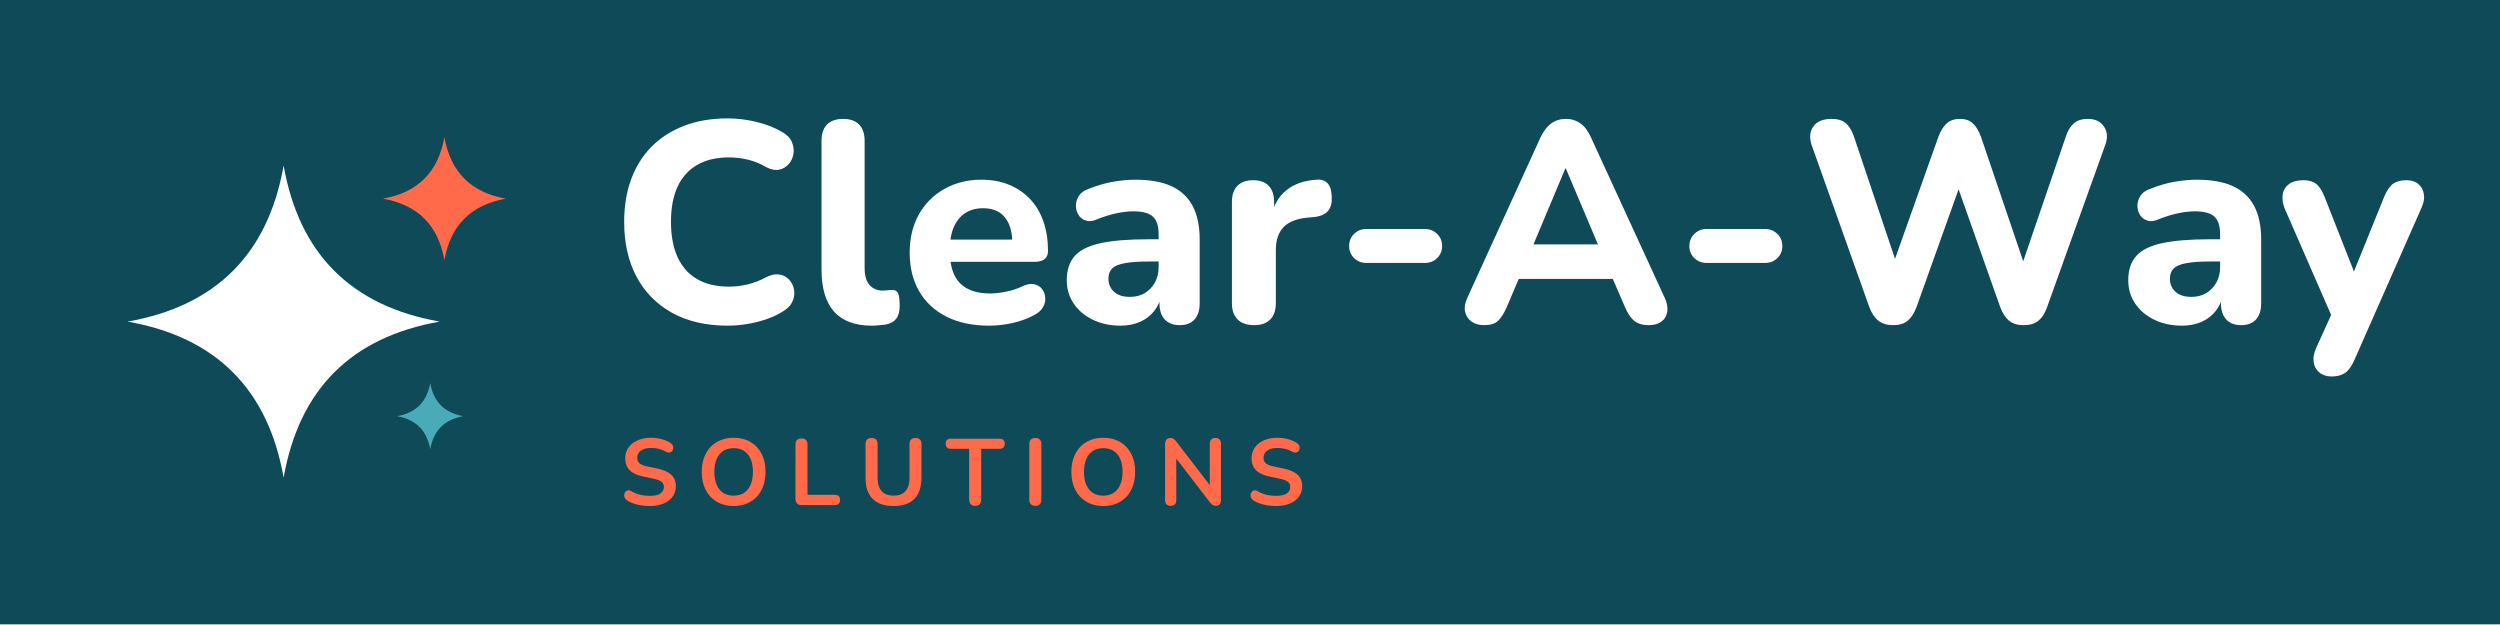
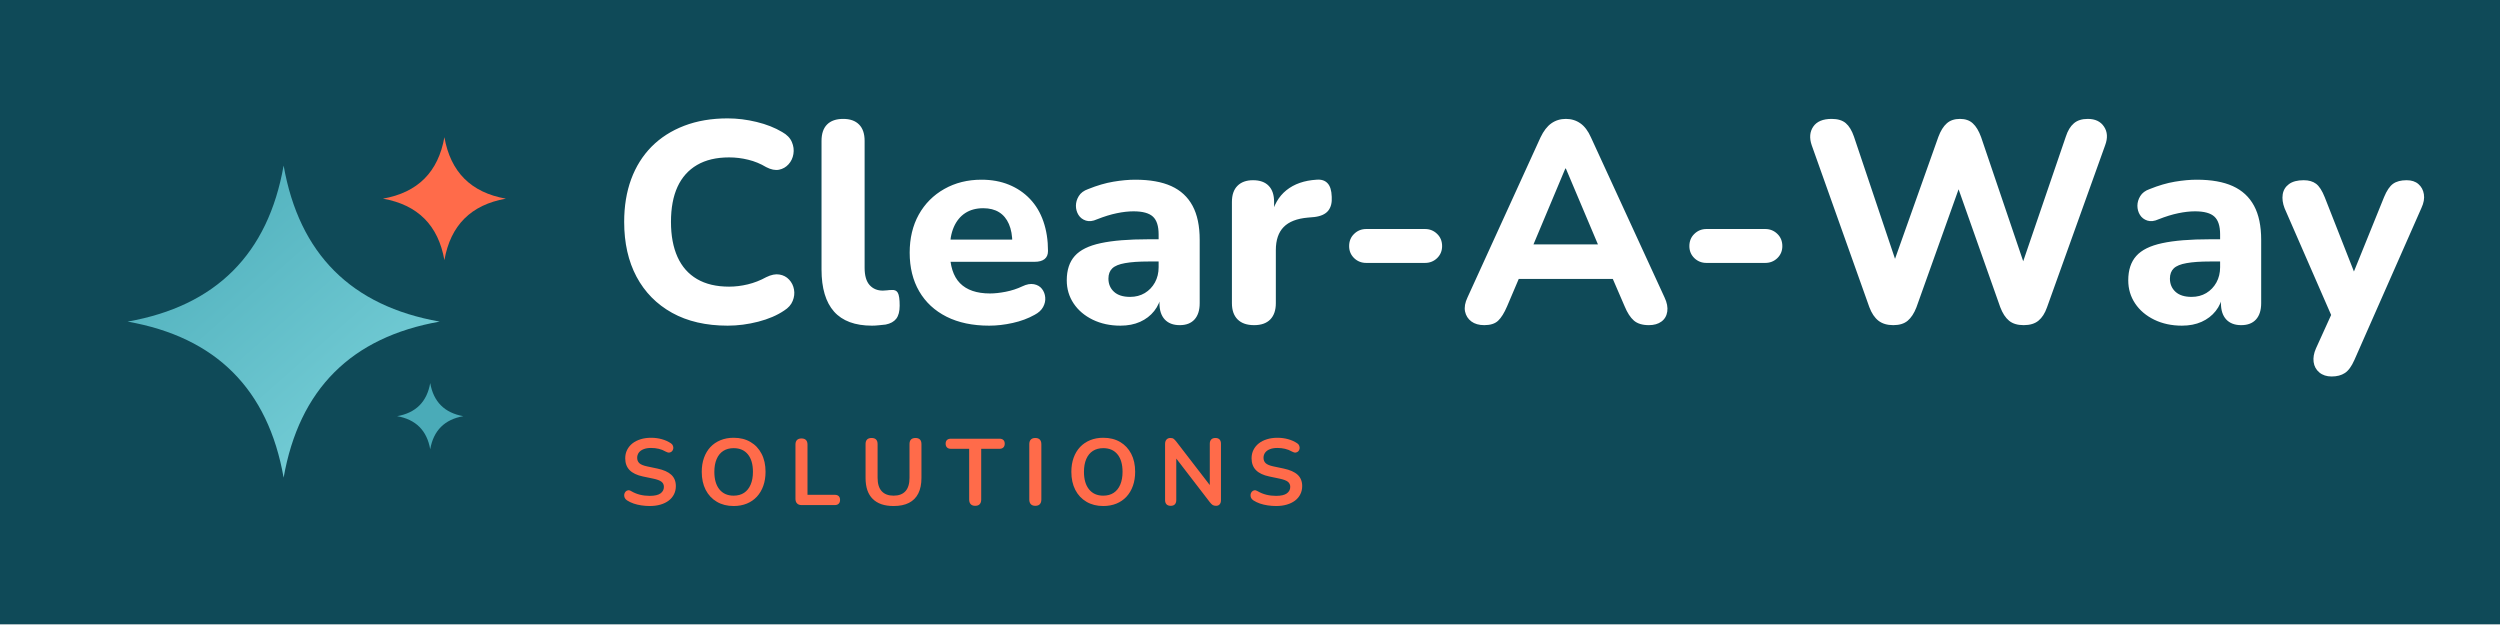
<svg xmlns="http://www.w3.org/2000/svg" viewBox="-26.5 -113.1 876.6 218.9" width="877" height="219">
  <defs>
    <linearGradient id="t" x1="14" y1="18" x2="74" y2="86" gradientUnits="userSpaceOnUse">
-       <stop offset="0" stop-color="#0f4a58" />
-       <stop offset="1" stop-color="#4aabb8" />
+       <stop offset="0" stop-color="#4aabb8" />
+       <stop offset="1" stop-color="#7dd4dc" />
    </linearGradient>
    <linearGradient id="c" x1="66" y1="14" x2="90" y2="40" gradientUnits="userSpaceOnUse">
      <stop offset="0" stop-color="#FF9A6B" />
      <stop offset="1" stop-color="#F0502E" />
    </linearGradient>
  </defs>
  <rect x="-26.5" y="-113.1" width="876.6" height="218.9" fill="#0f4a58" />
  <g transform="translate(0,-86.55) scale(1.658)">
-     <path d="M44.00 19.00 Q48.95 47.05 77.00 52.00 Q48.95 56.95 44.00 85.00 Q39.05 56.95 11.00 52.00 Q39.05 47.05 44.00 19.00 Z" fill="#FFFFFF" />
+     <path d="M44.00 19.00 Q48.95 47.05 77.00 52.00 Q48.95 56.95 44.00 85.00 Q39.05 56.95 11.00 52.00 Q39.05 47.05 44.00 19.00 Z" fill="url(#t)" />
    <path d="M78.00 13.00 Q79.95 24.05 91.00 26.00 Q79.95 27.95 78.00 39.00 Q76.05 27.95 65.00 26.00 Q76.05 24.05 78.00 13.00 Z" fill="#FF6B4A" />
    <path d="M75.00 65.00 Q76.05 70.95 82.00 72.00 Q76.05 73.05 75.00 79.00 Q73.95 73.05 68.00 72.00 Q73.95 70.95 75.00 65.00 Z" fill="#4aabb8" />
  </g>
  <g transform="translate(187.36,0)">
    <g>
      <path d="M41.30 1.09 Q29.91 1.09 21.80 -3.41 Q13.70 -7.91 9.34 -16.05 Q5.00 -24.20 5.00 -35.30 Q5.00 -43.59 7.45 -50.25 Q9.91 -56.91 14.59 -61.66 Q19.30 -66.41 26.05 -69.00 Q32.80 -71.59 41.30 -71.59 Q46.30 -71.59 51.44 -70.34 Q56.59 -69.09 60.41 -66.80 Q62.91 -65.41 63.80 -63.30 Q64.70 -61.20 64.34 -59.09 Q64.00 -57.00 62.64 -55.50 Q61.30 -54.00 59.30 -53.59 Q57.30 -53.20 54.80 -54.50 Q51.80 -56.30 48.50 -57.09 Q45.20 -57.91 41.80 -57.91 Q35.09 -57.91 30.55 -55.25 Q26.00 -52.59 23.70 -47.59 Q21.41 -42.59 21.41 -35.30 Q21.41 -28.09 23.70 -23.00 Q26.00 -17.91 30.55 -15.25 Q35.09 -12.59 41.80 -12.59 Q45.00 -12.59 48.34 -13.39 Q51.70 -14.20 54.80 -15.91 Q57.41 -17.20 59.45 -16.84 Q61.50 -16.50 62.84 -15.05 Q64.20 -13.59 64.55 -11.59 Q64.91 -9.59 64.09 -7.59 Q63.30 -5.59 61.09 -4.20 Q57.41 -1.70 52.00 -0.30 Q46.59 1.09 41.30 1.09 Z M91.90 1.09 Q82.99 1.09 78.59 -3.84 Q74.20 -8.80 74.20 -18.59 L74.20 -63.70 Q74.20 -67.50 76.15 -69.45 Q78.10 -71.41 81.81 -71.41 Q85.40 -71.41 87.35 -69.45 Q89.31 -67.50 89.31 -63.70 L89.31 -19.20 Q89.31 -15.09 91.06 -13.14 Q92.81 -11.20 95.70 -11.20 Q96.49 -11.20 97.20 -11.30 Q97.90 -11.41 98.70 -11.41 Q100.31 -11.59 100.95 -10.44 Q101.60 -9.30 101.60 -5.91 Q101.60 -2.91 100.40 -1.34 Q99.20 0.20 96.70 0.70 Q95.70 0.80 94.40 0.94 Q93.10 1.09 91.90 1.09 Z M133.00 1.09 Q124.29 1.09 118.04 -2.05 Q111.79 -5.20 108.45 -10.95 Q105.11 -16.70 105.11 -24.50 Q105.11 -32.09 108.29 -37.84 Q111.50 -43.59 117.25 -46.84 Q123.00 -50.09 130.29 -50.09 Q135.61 -50.09 139.90 -48.34 Q144.20 -46.59 147.29 -43.34 Q150.40 -40.09 152.00 -35.44 Q153.61 -30.80 153.61 -25.09 Q153.61 -23.20 152.40 -22.25 Q151.20 -21.30 148.90 -21.30 L117.50 -21.30 L117.50 -29.09 L142.70 -29.09 L141.11 -27.70 Q141.11 -31.80 139.90 -34.55 Q138.70 -37.30 136.45 -38.69 Q134.20 -40.09 130.90 -40.09 Q127.20 -40.09 124.59 -38.39 Q122.00 -36.70 120.59 -33.50 Q119.20 -30.30 119.20 -25.80 L119.20 -25.00 Q119.20 -17.41 122.75 -13.80 Q126.29 -10.20 133.29 -10.20 Q135.70 -10.20 138.79 -10.80 Q141.90 -11.41 144.61 -12.70 Q146.90 -13.80 148.70 -13.44 Q150.50 -13.09 151.50 -11.80 Q152.50 -10.50 152.64 -8.80 Q152.79 -7.09 151.89 -5.44 Q151.00 -3.80 148.90 -2.70 Q145.50 -0.80 141.25 0.14 Q137.00 1.09 133.00 1.09 Z M179.01 1.09 Q173.60 1.09 169.30 -1.00 Q165.01 -3.09 162.60 -6.69 Q160.19 -10.30 160.19 -14.80 Q160.19 -20.20 162.99 -23.34 Q165.80 -26.50 172.10 -27.84 Q178.40 -29.20 188.80 -29.20 L194.10 -29.20 L194.10 -21.41 L188.90 -21.41 Q183.80 -21.41 180.65 -20.84 Q177.51 -20.30 176.15 -19.00 Q174.80 -17.70 174.80 -15.41 Q174.80 -12.59 176.74 -10.80 Q178.69 -9.00 182.40 -9.00 Q185.30 -9.00 187.55 -10.34 Q189.80 -11.70 191.10 -14.05 Q192.40 -16.41 192.40 -19.41 L192.40 -30.91 Q192.40 -35.30 190.40 -37.14 Q188.40 -39.00 183.60 -39.00 Q180.90 -39.00 177.74 -38.34 Q174.60 -37.70 170.80 -36.20 Q168.60 -35.20 166.90 -35.75 Q165.19 -36.30 164.29 -37.75 Q163.40 -39.20 163.40 -40.95 Q163.40 -42.70 164.40 -44.34 Q165.40 -46.00 167.69 -46.80 Q172.40 -48.70 176.54 -49.39 Q180.69 -50.09 184.19 -50.09 Q191.90 -50.09 196.85 -47.84 Q201.80 -45.59 204.30 -40.94 Q206.80 -36.30 206.80 -29.00 L206.80 -6.80 Q206.80 -3.09 204.99 -1.09 Q203.19 0.91 199.80 0.91 Q196.40 0.91 194.54 -1.09 Q192.69 -3.09 192.69 -6.80 L192.69 -10.50 L193.40 -9.91 Q192.80 -6.50 190.85 -4.05 Q188.90 -1.59 185.90 -0.25 Q182.90 1.09 179.01 1.09 Z M225.89 0.91 Q222.10 0.91 220.10 -1.09 Q218.10 -3.09 218.10 -6.80 L218.10 -42.30 Q218.10 -46.00 220.05 -47.95 Q222.00 -49.91 225.50 -49.91 Q229.10 -49.91 230.99 -47.95 Q232.89 -46.00 232.89 -42.30 L232.89 -37.09 L231.89 -37.09 Q233.10 -43.09 237.19 -46.39 Q241.30 -49.70 247.80 -50.09 Q250.30 -50.30 251.64 -48.84 Q253.00 -47.41 253.10 -44.09 Q253.30 -41.00 251.85 -39.20 Q250.39 -37.41 247.00 -37.00 L244.71 -36.80 Q239.00 -36.30 236.25 -33.50 Q233.50 -30.70 233.50 -25.41 L233.50 -6.80 Q233.50 -3.09 231.55 -1.09 Q229.60 0.91 225.89 0.91 Z M265.20 -20.91 Q262.70 -20.91 260.95 -22.59 Q259.20 -24.30 259.20 -26.80 Q259.20 -29.41 260.95 -31.09 Q262.70 -32.80 265.20 -32.80 L285.80 -32.80 Q288.30 -32.80 290.05 -31.09 Q291.80 -29.41 291.80 -26.80 Q291.80 -24.30 290.05 -22.59 Q288.30 -20.91 285.80 -20.91 L265.20 -20.91 Z M306.59 0.91 Q303.80 0.91 302.05 -0.39 Q300.30 -1.70 299.84 -3.89 Q299.41 -6.09 300.70 -8.80 L326.30 -64.91 Q327.91 -68.30 330.09 -69.84 Q332.30 -71.41 335.20 -71.41 Q338.09 -71.41 340.30 -69.84 Q342.50 -68.30 344.00 -64.91 L369.80 -8.80 Q371.09 -6.09 370.75 -3.84 Q370.41 -1.59 368.70 -0.34 Q367.00 0.91 364.30 0.91 Q360.91 0.91 359.05 -0.69 Q357.20 -2.30 355.80 -5.70 L349.80 -19.59 L356.00 -15.30 L314.30 -15.30 L320.50 -19.59 L314.59 -5.70 Q313.09 -2.20 311.44 -0.64 Q309.80 0.91 306.59 0.91 Z M335.00 -54.00 L322.20 -23.50 L319.50 -27.41 L350.80 -27.41 L348.09 -23.50 L335.20 -54.00 L335.00 -54.00 Z M384.50 -20.91 Q382.00 -20.91 380.25 -22.59 Q378.50 -24.30 378.50 -26.80 Q378.50 -29.41 380.25 -31.09 Q382.00 -32.80 384.50 -32.80 L405.10 -32.80 Q407.60 -32.80 409.35 -31.09 Q411.10 -29.41 411.10 -26.80 Q411.10 -24.30 409.35 -22.59 Q407.60 -20.91 405.10 -20.91 L384.50 -20.91 Z M450.00 0.91 Q446.80 0.91 444.80 -0.64 Q442.80 -2.20 441.60 -5.41 L421.39 -62.20 Q420.10 -66.00 421.94 -68.70 Q423.80 -71.41 428.39 -71.41 Q431.60 -71.41 433.35 -69.91 Q435.10 -68.41 436.21 -65.20 L452.71 -16.09 L448.39 -16.09 L465.80 -65.09 Q467.00 -68.30 468.75 -69.84 Q470.50 -71.41 473.39 -71.41 Q476.21 -71.41 477.89 -69.84 Q479.60 -68.30 480.80 -65.00 L497.39 -16.09 L493.71 -16.09 L510.50 -65.20 Q511.50 -68.30 513.30 -69.84 Q515.10 -71.41 518.21 -71.41 Q522.10 -71.41 523.89 -68.70 Q525.71 -66.00 524.30 -62.20 L503.89 -5.30 Q502.80 -2.20 500.89 -0.64 Q499.00 0.91 495.71 0.91 Q492.50 0.91 490.60 -0.64 Q488.71 -2.20 487.50 -5.41 L471.71 -50.09 L474.10 -50.09 L458.10 -5.30 Q456.89 -2.20 455.05 -0.64 Q453.21 0.91 450.00 0.91 Z M551.21 1.09 Q545.80 1.09 541.50 -1.00 Q537.21 -3.09 534.80 -6.69 Q532.39 -10.30 532.39 -14.80 Q532.39 -20.20 535.19 -23.34 Q538.00 -26.50 544.30 -27.84 Q550.60 -29.20 561.00 -29.20 L566.30 -29.20 L566.30 -21.41 L561.10 -21.41 Q556.00 -21.41 552.85 -20.84 Q549.71 -20.30 548.35 -19.00 Q547.00 -17.70 547.00 -15.41 Q547.00 -12.59 548.94 -10.80 Q550.89 -9.00 554.60 -9.00 Q557.50 -9.00 559.75 -10.34 Q562.00 -11.70 563.30 -14.05 Q564.60 -16.41 564.60 -19.41 L564.60 -30.91 Q564.60 -35.30 562.60 -37.14 Q560.60 -39.00 555.80 -39.00 Q553.10 -39.00 549.94 -38.34 Q546.80 -37.70 543.00 -36.20 Q540.80 -35.20 539.10 -35.75 Q537.39 -36.30 536.49 -37.75 Q535.60 -39.20 535.60 -40.95 Q535.60 -42.70 536.60 -44.34 Q537.60 -46.00 539.89 -46.80 Q544.60 -48.70 548.74 -49.39 Q552.89 -50.09 556.39 -50.09 Q564.10 -50.09 569.05 -47.84 Q574.00 -45.59 576.50 -40.94 Q579.00 -36.30 579.00 -29.00 L579.00 -6.80 Q579.00 -3.09 577.19 -1.09 Q575.39 0.91 572.00 0.91 Q568.60 0.91 566.74 -1.09 Q564.89 -3.09 564.89 -6.80 L564.89 -10.50 L565.60 -9.91 Q565.00 -6.50 563.05 -4.05 Q561.10 -1.59 558.10 -0.25 Q555.10 1.09 551.21 1.09 Z M603.70 18.91 Q601.09 18.91 599.39 17.50 Q597.70 16.09 597.39 13.84 Q597.09 11.59 598.20 9.09 L604.91 -5.70 L604.91 0.50 L587.20 -40.09 Q586.20 -42.70 586.55 -44.95 Q586.91 -47.20 588.75 -48.55 Q590.59 -49.91 593.91 -49.91 Q596.59 -49.91 598.25 -48.66 Q599.91 -47.41 601.30 -43.91 L613.09 -13.91 L609.91 -13.91 L622.09 -44.00 Q623.50 -47.41 625.25 -48.66 Q627.00 -49.91 630.00 -49.91 Q632.59 -49.91 634.14 -48.55 Q635.70 -47.20 636.05 -45.00 Q636.41 -42.80 635.20 -40.20 L611.70 13.09 Q610.20 16.50 608.34 17.70 Q606.50 18.91 603.70 18.91 Z" fill="#FFFFFF" />
      <g transform="translate(3.39,64)">
        <g fill="#FF6B4A">
          <path d="M10.56 0.33 Q9.11 0.33 7.65 0.11 Q6.20 -0.10 4.91 -0.54 Q3.63 -0.99 2.61 -1.65 Q2.01 -2.05 1.78 -2.60 Q1.55 -3.17 1.63 -3.71 Q1.72 -4.26 2.06 -4.67 Q2.41 -5.08 2.93 -5.18 Q3.47 -5.28 4.09 -4.88 Q5.54 -4.03 7.16 -3.63 Q8.78 -3.23 10.56 -3.23 Q13.17 -3.23 14.36 -4.10 Q15.54 -4.98 15.54 -6.37 Q15.54 -7.52 14.70 -8.18 Q13.86 -8.84 11.81 -9.27 L8.18 -10.03 Q5.05 -10.69 3.51 -12.26 Q1.98 -13.83 1.98 -16.40 Q1.98 -18.02 2.64 -19.34 Q3.30 -20.66 4.50 -21.62 Q5.71 -22.57 7.37 -23.08 Q9.04 -23.60 11.05 -23.60 Q13.04 -23.60 14.81 -23.10 Q16.60 -22.61 18.02 -21.65 Q18.55 -21.29 18.73 -20.75 Q18.91 -20.23 18.81 -19.72 Q18.71 -19.21 18.35 -18.84 Q17.98 -18.48 17.44 -18.41 Q16.90 -18.35 16.20 -18.74 Q14.98 -19.44 13.73 -19.73 Q12.47 -20.03 11.02 -20.03 Q9.50 -20.03 8.42 -19.60 Q7.33 -19.17 6.75 -18.40 Q6.17 -17.62 6.17 -16.57 Q6.17 -15.38 6.96 -14.66 Q7.76 -13.96 9.67 -13.56 L13.27 -12.80 Q16.53 -12.11 18.13 -10.63 Q19.73 -9.14 19.73 -6.67 Q19.73 -5.08 19.09 -3.80 Q18.45 -2.51 17.24 -1.58 Q16.04 -0.66 14.36 -0.17 Q12.67 0.33 10.56 0.33 Z" />
          <path d="M39.99 0.33 Q36.62 0.33 34.10 -1.16 Q31.58 -2.64 30.19 -5.33 Q28.81 -8.02 28.81 -11.65 Q28.81 -14.39 29.60 -16.58 Q30.39 -18.78 31.85 -20.35 Q33.32 -21.91 35.39 -22.75 Q37.45 -23.60 39.99 -23.60 Q43.39 -23.60 45.89 -22.13 Q48.41 -20.66 49.79 -17.98 Q51.18 -15.31 51.18 -11.68 Q51.18 -8.94 50.39 -6.73 Q49.60 -4.52 48.13 -2.93 Q46.66 -1.35 44.60 -0.51 Q42.53 0.33 39.99 0.33 Z M39.99 -3.30 Q42.14 -3.30 43.64 -4.29 Q45.14 -5.28 45.95 -7.16 Q46.76 -9.04 46.76 -11.65 Q46.76 -15.61 44.99 -17.78 Q43.22 -19.96 39.99 -19.96 Q37.88 -19.96 36.36 -18.99 Q34.85 -18.02 34.04 -16.15 Q33.23 -14.29 33.23 -11.65 Q33.23 -7.72 35.00 -5.51 Q36.79 -3.30 39.99 -3.30 Z" />
          <path d="M63.82 -0.00 Q62.79 -0.00 62.23 -0.58 Q61.67 -1.16 61.67 -2.18 L61.67 -21.22 Q61.67 -22.28 62.21 -22.82 Q62.76 -23.36 63.78 -23.36 Q64.81 -23.36 65.35 -22.82 Q65.89 -22.28 65.89 -21.22 L65.89 -3.60 L75.46 -3.60 Q76.36 -3.60 76.83 -3.14 Q77.31 -2.67 77.31 -1.82 Q77.31 -0.96 76.83 -0.48 Q76.36 -0.00 75.46 -0.00 L63.82 -0.00 Z" />
          <path d="M96.08 0.33 Q93.68 0.33 91.84 -0.29 Q90.01 -0.92 88.76 -2.16 Q87.50 -3.40 86.87 -5.24 Q86.25 -7.10 86.25 -9.54 L86.25 -21.38 Q86.25 -22.47 86.79 -23.00 Q87.34 -23.53 88.36 -23.53 Q89.39 -23.53 89.93 -23.00 Q90.47 -22.47 90.47 -21.38 L90.47 -9.57 Q90.47 -6.44 91.91 -4.87 Q93.35 -3.30 96.08 -3.30 Q98.82 -3.30 100.24 -4.87 Q101.66 -6.44 101.66 -9.57 L101.66 -21.38 Q101.66 -22.47 102.20 -23.00 Q102.75 -23.53 103.77 -23.53 Q104.76 -23.53 105.30 -23.00 Q105.85 -22.47 105.85 -21.38 L105.85 -9.54 Q105.85 -6.30 104.75 -4.09 Q103.64 -1.88 101.46 -0.77 Q99.29 0.33 96.08 0.33 Z" />
          <path d="M124.69 0.26 Q123.67 0.26 123.12 -0.31 Q122.58 -0.89 122.58 -1.91 L122.58 -19.73 L116.15 -19.73 Q115.28 -19.73 114.80 -20.21 Q114.33 -20.69 114.33 -21.52 Q114.33 -22.37 114.80 -22.82 Q115.28 -23.27 116.15 -23.27 L133.24 -23.27 Q134.09 -23.27 134.57 -22.82 Q135.05 -22.37 135.05 -21.52 Q135.05 -20.69 134.57 -20.21 Q134.09 -19.73 133.24 -19.73 L126.80 -19.73 L126.80 -1.91 Q126.80 -0.89 126.27 -0.31 Q125.75 0.26 124.69 0.26 Z" />
          <path d="M145.77 0.26 Q144.75 0.26 144.20 -0.31 Q143.66 -0.89 143.66 -1.91 L143.66 -21.35 Q143.66 -22.41 144.20 -22.97 Q144.75 -23.53 145.77 -23.53 Q146.80 -23.53 147.34 -22.97 Q147.89 -22.41 147.89 -21.35 L147.89 -1.91 Q147.89 -0.89 147.35 -0.31 Q146.83 0.26 145.77 0.26 Z" />
          <path d="M169.59 0.33 Q166.23 0.33 163.70 -1.16 Q161.18 -2.64 159.79 -5.33 Q158.41 -8.02 158.41 -11.65 Q158.41 -14.39 159.20 -16.58 Q159.99 -18.78 161.46 -20.35 Q162.93 -21.91 164.99 -22.75 Q167.05 -23.60 169.59 -23.60 Q172.99 -23.60 175.50 -22.13 Q178.01 -20.66 179.40 -17.98 Q180.78 -15.31 180.78 -11.68 Q180.78 -8.94 179.99 -6.73 Q179.20 -4.52 177.73 -2.93 Q176.26 -1.35 174.20 -0.51 Q172.14 0.33 169.59 0.33 Z M169.59 -3.30 Q171.74 -3.30 173.24 -4.29 Q174.75 -5.28 175.55 -7.16 Q176.36 -9.04 176.36 -11.65 Q176.36 -15.61 174.59 -17.78 Q172.83 -19.96 169.59 -19.96 Q167.49 -19.96 165.96 -18.99 Q164.45 -18.02 163.64 -16.15 Q162.83 -14.29 162.83 -11.65 Q162.83 -7.72 164.61 -5.51 Q166.39 -3.30 169.59 -3.30 Z" />
          <path d="M193.25 0.26 Q192.29 0.26 191.78 -0.26 Q191.27 -0.79 191.27 -1.78 L191.27 -21.42 Q191.27 -22.44 191.78 -22.98 Q192.29 -23.53 193.12 -23.53 Q193.88 -23.53 194.26 -23.24 Q194.64 -22.97 195.17 -22.31 L207.80 -5.91 L206.95 -5.91 L206.95 -21.52 Q206.95 -22.47 207.46 -23.00 Q207.97 -23.53 208.93 -23.53 Q209.88 -23.53 210.38 -23.00 Q210.87 -22.47 210.87 -21.52 L210.87 -1.72 Q210.87 -0.79 210.41 -0.26 Q209.95 0.26 209.16 0.26 Q208.40 0.26 207.95 -0.03 Q207.51 -0.33 206.98 -0.99 L194.37 -17.39 L195.20 -17.39 L195.20 -1.78 Q195.20 -0.79 194.70 -0.26 Q194.21 0.26 193.25 0.26 Z" />
          <path d="M230.18 0.33 Q228.72 0.33 227.27 0.11 Q225.82 -0.10 224.53 -0.54 Q223.25 -0.99 222.23 -1.65 Q221.63 -2.05 221.39 -2.60 Q221.17 -3.17 221.25 -3.71 Q221.33 -4.26 221.68 -4.67 Q222.02 -5.08 222.55 -5.18 Q223.08 -5.28 223.71 -4.88 Q225.16 -4.03 226.77 -3.63 Q228.39 -3.23 230.18 -3.23 Q232.79 -3.23 233.97 -4.10 Q235.16 -4.98 235.16 -6.37 Q235.16 -7.52 234.32 -8.18 Q233.48 -8.84 231.43 -9.27 L227.80 -10.03 Q224.66 -10.69 223.13 -12.26 Q221.60 -13.83 221.60 -16.40 Q221.60 -18.02 222.26 -19.34 Q222.92 -20.66 224.12 -21.62 Q225.32 -22.57 226.99 -23.08 Q228.66 -23.60 230.67 -23.60 Q232.65 -23.60 234.43 -23.10 Q236.21 -22.61 237.63 -21.65 Q238.16 -21.29 238.34 -20.75 Q238.52 -20.23 238.43 -19.72 Q238.33 -19.21 237.96 -18.84 Q237.60 -18.48 237.05 -18.41 Q236.51 -18.35 235.82 -18.74 Q234.60 -19.44 233.34 -19.73 Q232.09 -20.03 230.64 -20.03 Q229.12 -20.03 228.03 -19.60 Q226.94 -19.17 226.37 -18.40 Q225.79 -17.62 225.79 -16.57 Q225.79 -15.38 226.58 -14.66 Q227.37 -13.96 229.28 -13.56 L232.88 -12.80 Q236.15 -12.11 237.75 -10.63 Q239.35 -9.14 239.35 -6.67 Q239.35 -5.08 238.70 -3.80 Q238.07 -2.51 236.86 -1.58 Q235.65 -0.66 233.97 -0.17 Q232.29 0.33 230.18 0.33 Z" />
        </g>
      </g>
    </g>
  </g>
</svg>
